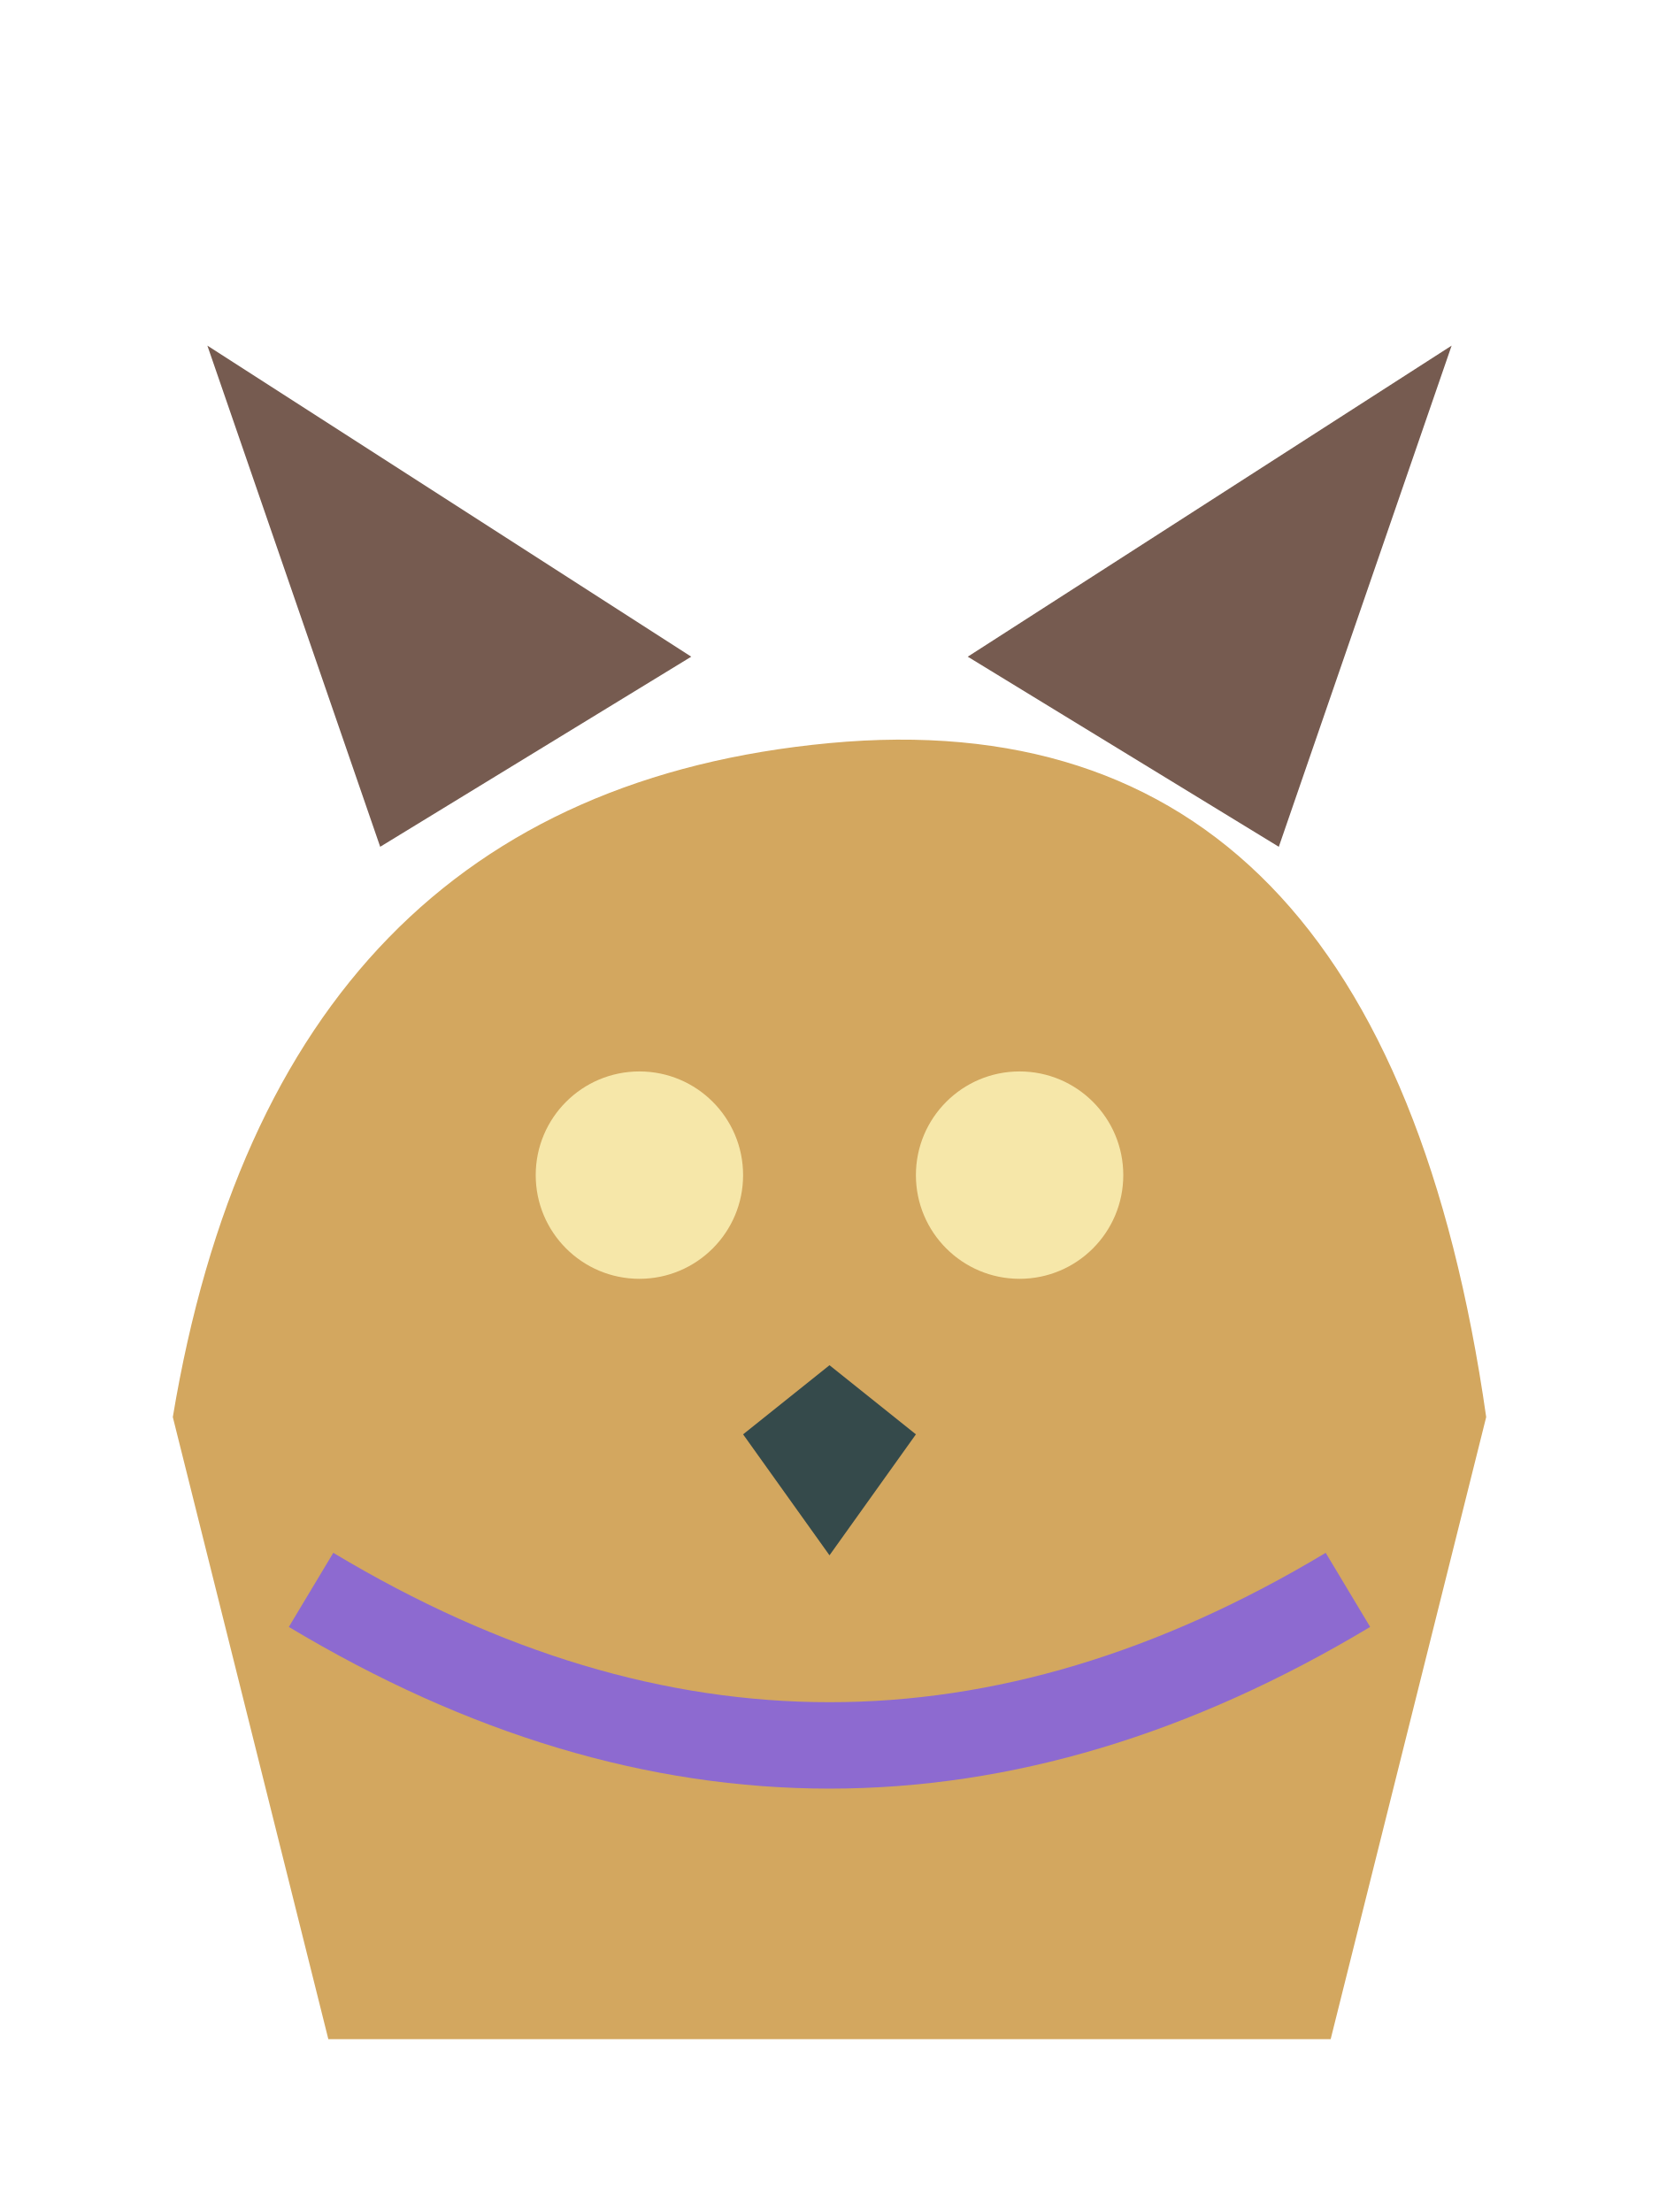
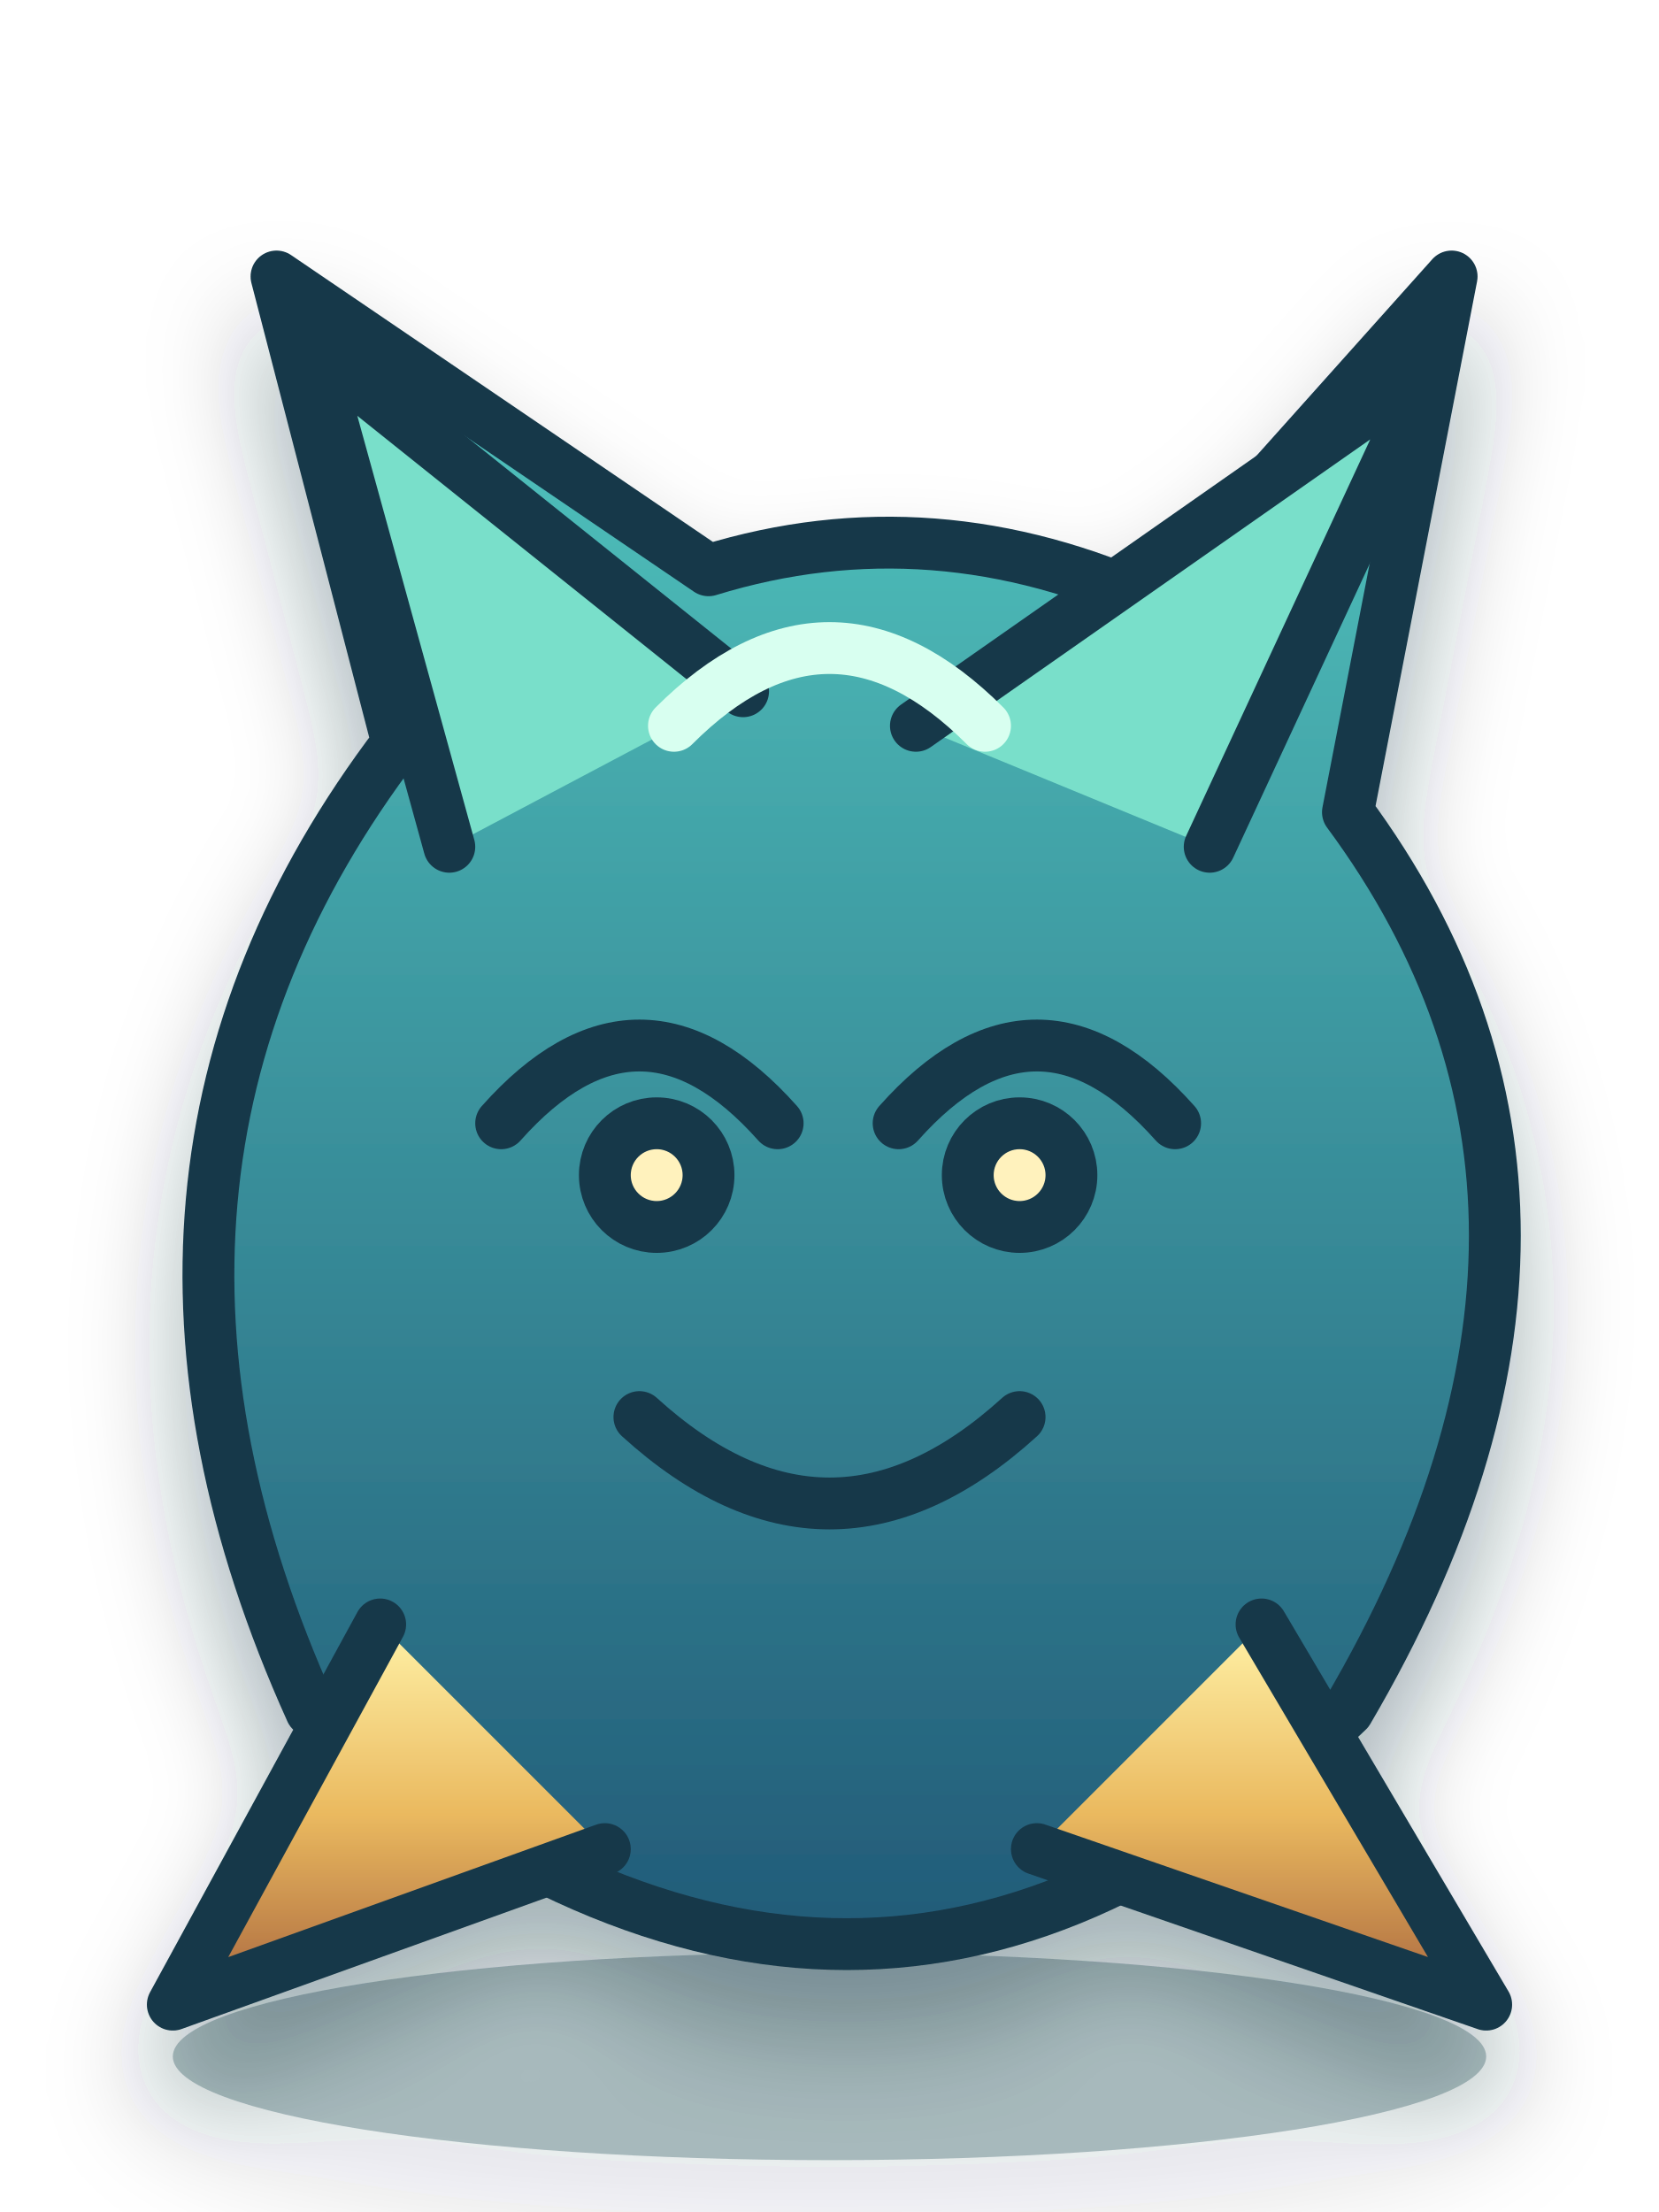
- <svg xmlns="http://www.w3.org/2000/svg" viewBox="0 0 96 128">
-   <path fill="#d3a75f" d="M10 82q6-36 38-39t38 39l-9 36H19z" />
-   <path fill="#765b50" d="M22 49L12 20l28 18zm52 0l10-29-28 18z" />
-   <circle cx="37" cy="68" r="6" fill="#f6e7a9" />
-   <circle cx="59" cy="68" r="6" fill="#f6e7a9" />
-   <path fill="#354a4b" d="M43 83l5-4 5 4-5 7z" />
-   <path fill="none" stroke="#8d6ad0" stroke-width="5" d="M18 92q30 18 60 0" />
+ <svg xmlns="http://www.w3.org/2000/svg" width="96" height="128" viewBox="0 0 96 128">
+   <defs>
+     <linearGradient id="sea" x2="0" y2="1">
+       <stop stop-color="#53c9c1" />
+       <stop offset="1" stop-color="#225b78" />
+     </linearGradient>
+     <linearGradient id="gold" x2="0" y2="1">
+       <stop stop-color="#fff1a6" />
+       <stop offset=".5" stop-color="#eab95f" />
+       <stop offset="1" stop-color="#a8653e" />
+     </linearGradient>
+     <filter id="shadow" x="-30%" y="-30%" width="160%" height="170%">
+       <feDropShadow dx="0" dy="4" stdDeviation="3" flood-color="#102c3b" flood-opacity=".35" />
+     </filter>
+   </defs>
+   <g stroke="#17384a" stroke-width="3" stroke-linecap="round" stroke-linejoin="round" filter="url(#shadow)">
+     <ellipse cx="48" cy="119" rx="38" ry="6" fill="#102c3b" opacity=".28" stroke="none" />
+     <path d="M18 99Q4 68 23 43L16 16l25 17q13-4 26 2l17-19-6 31q17 23 0 52-28 27-60 0Z" fill="url(#sea)" />
+     <path d="M26 49 18 20l25 20m27 9 13-28-30 21" fill="#79dfca" />
+     <path d="M29 65q8-9 16 0m7 0q8-9 16 0" fill="none" />
+     <circle cx="38" cy="68" r="3" fill="#fff2bd" />
+     <circle cx="59" cy="68" r="3" fill="#fff2bd" />
+     <path d="M37 82q11 10 22 0" fill="none" />
+     <path d="m22 94-12 22 25-9m38-13 13 22-26-9" fill="url(#gold)" />
+     <path d="M39 42q9-9 18 0" stroke="#d8fff0" fill="none" />
+   </g>
</svg>
